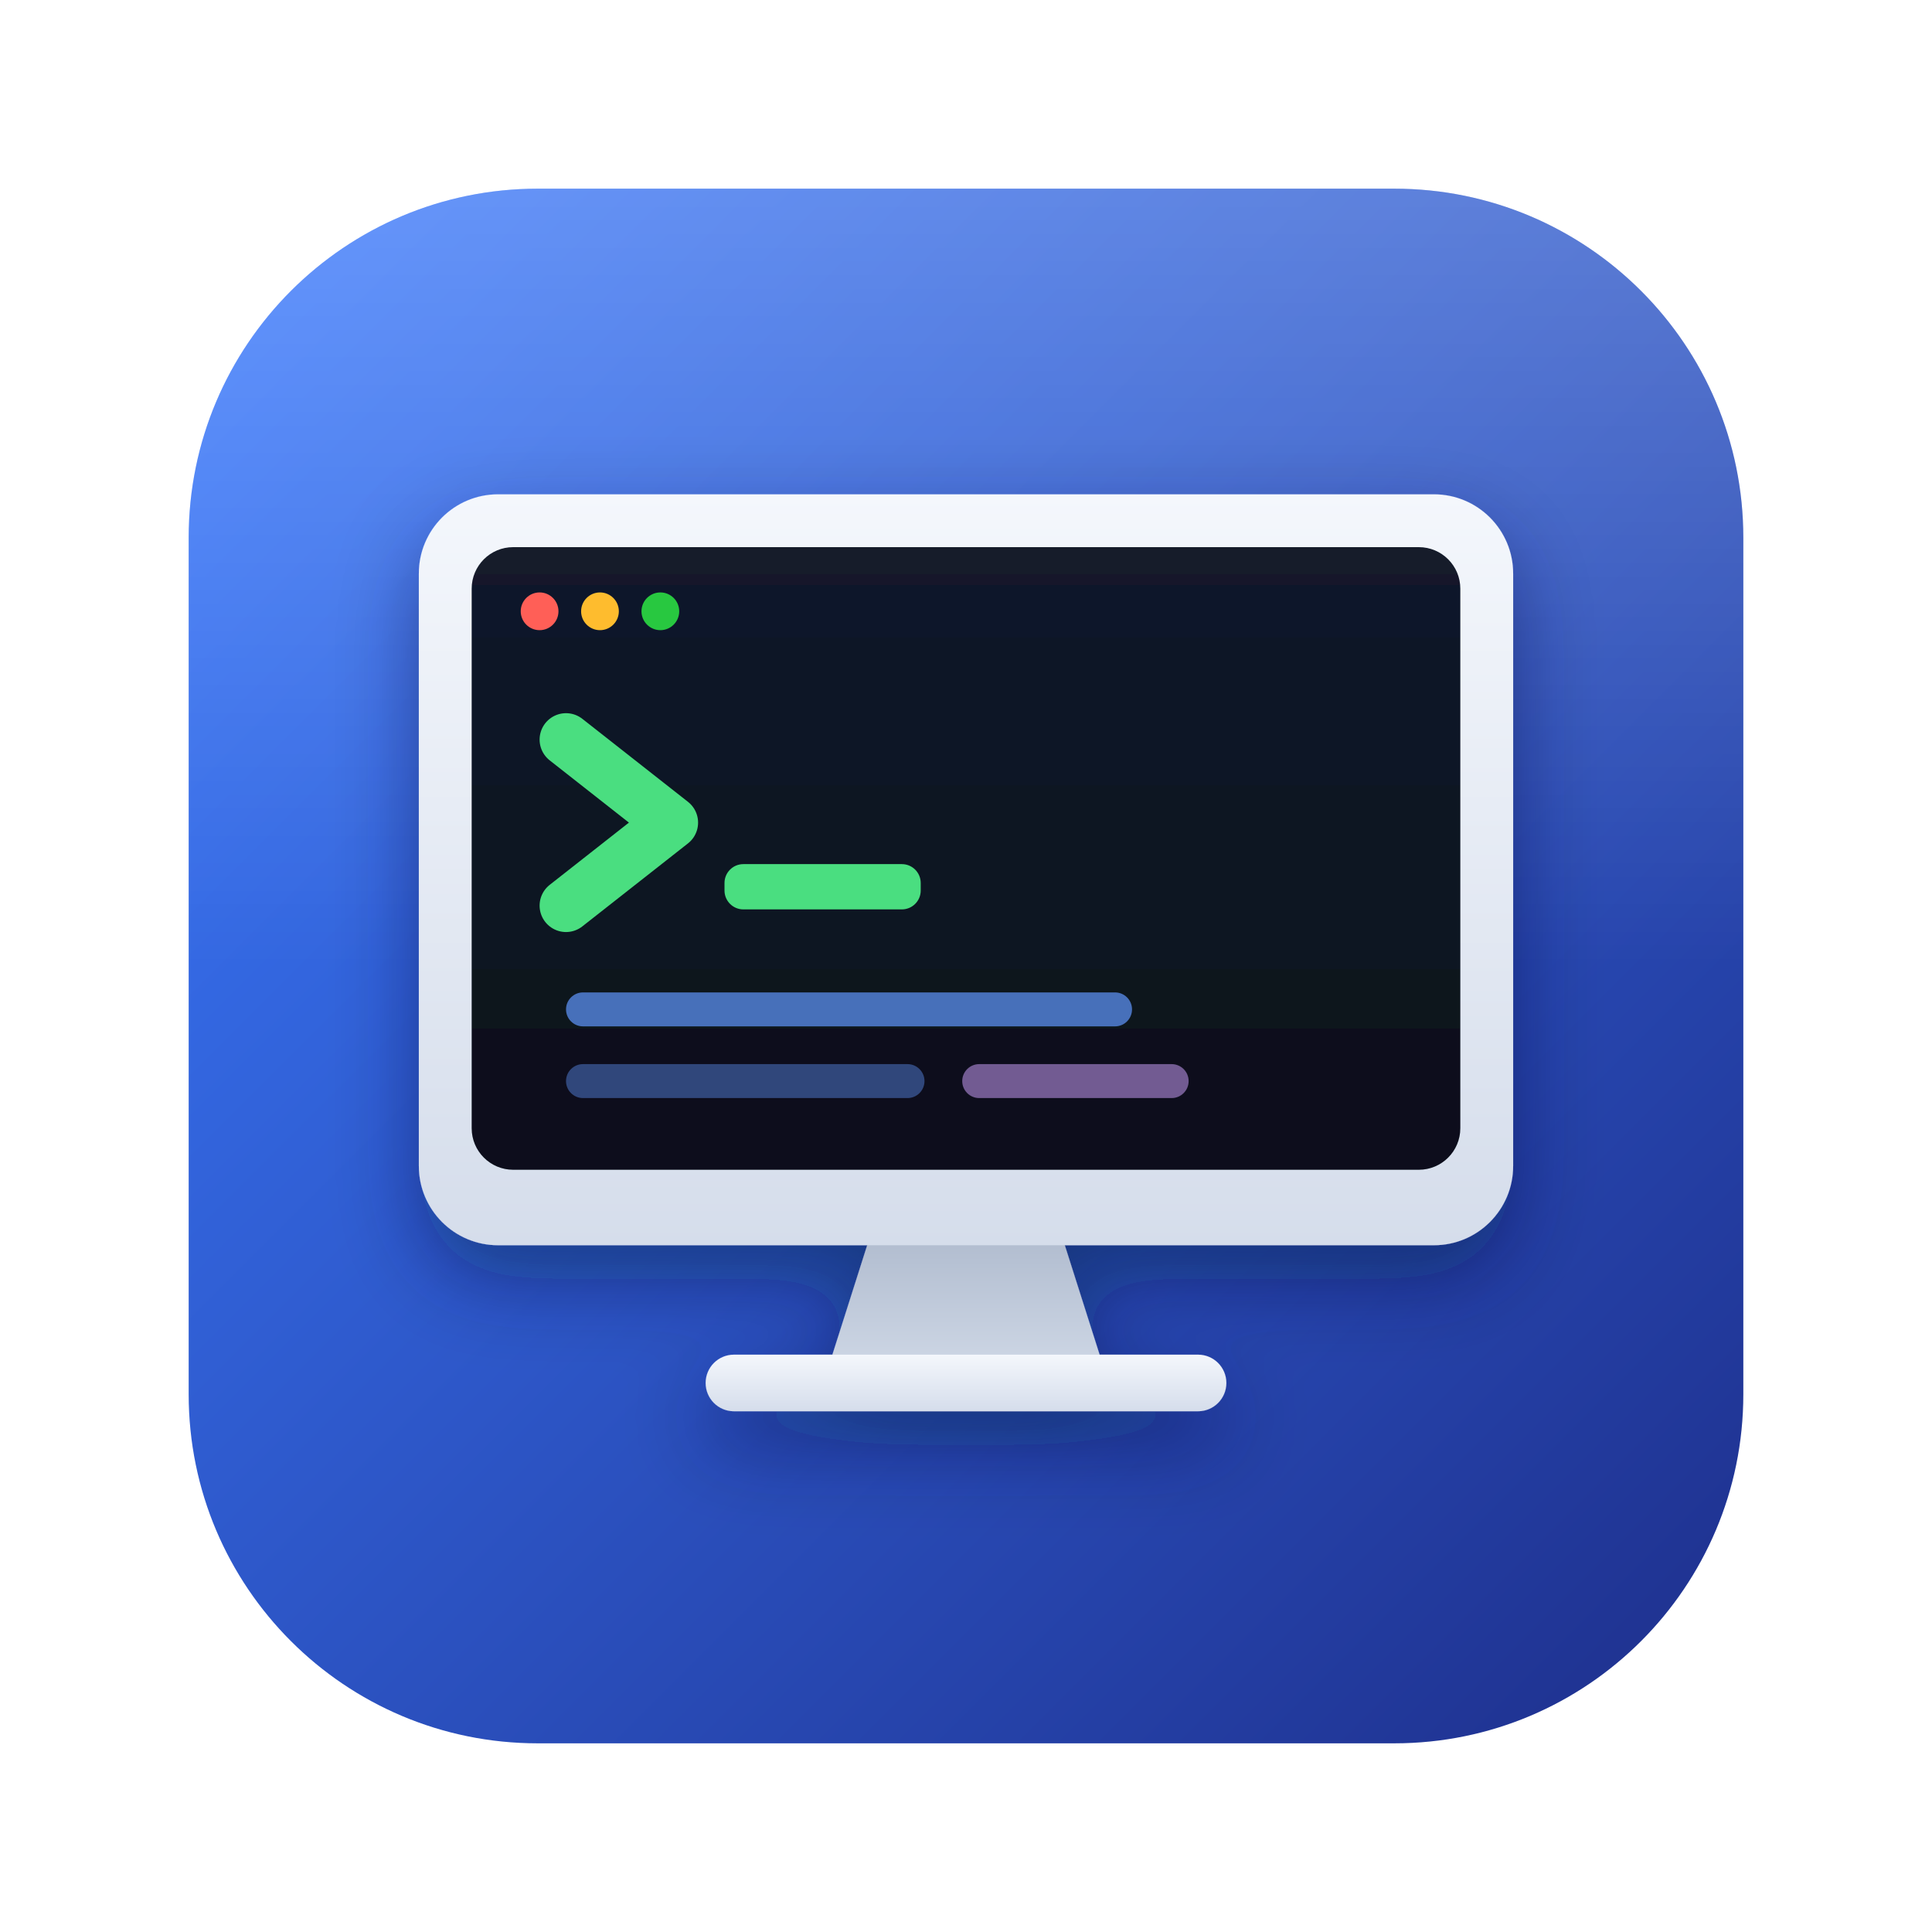
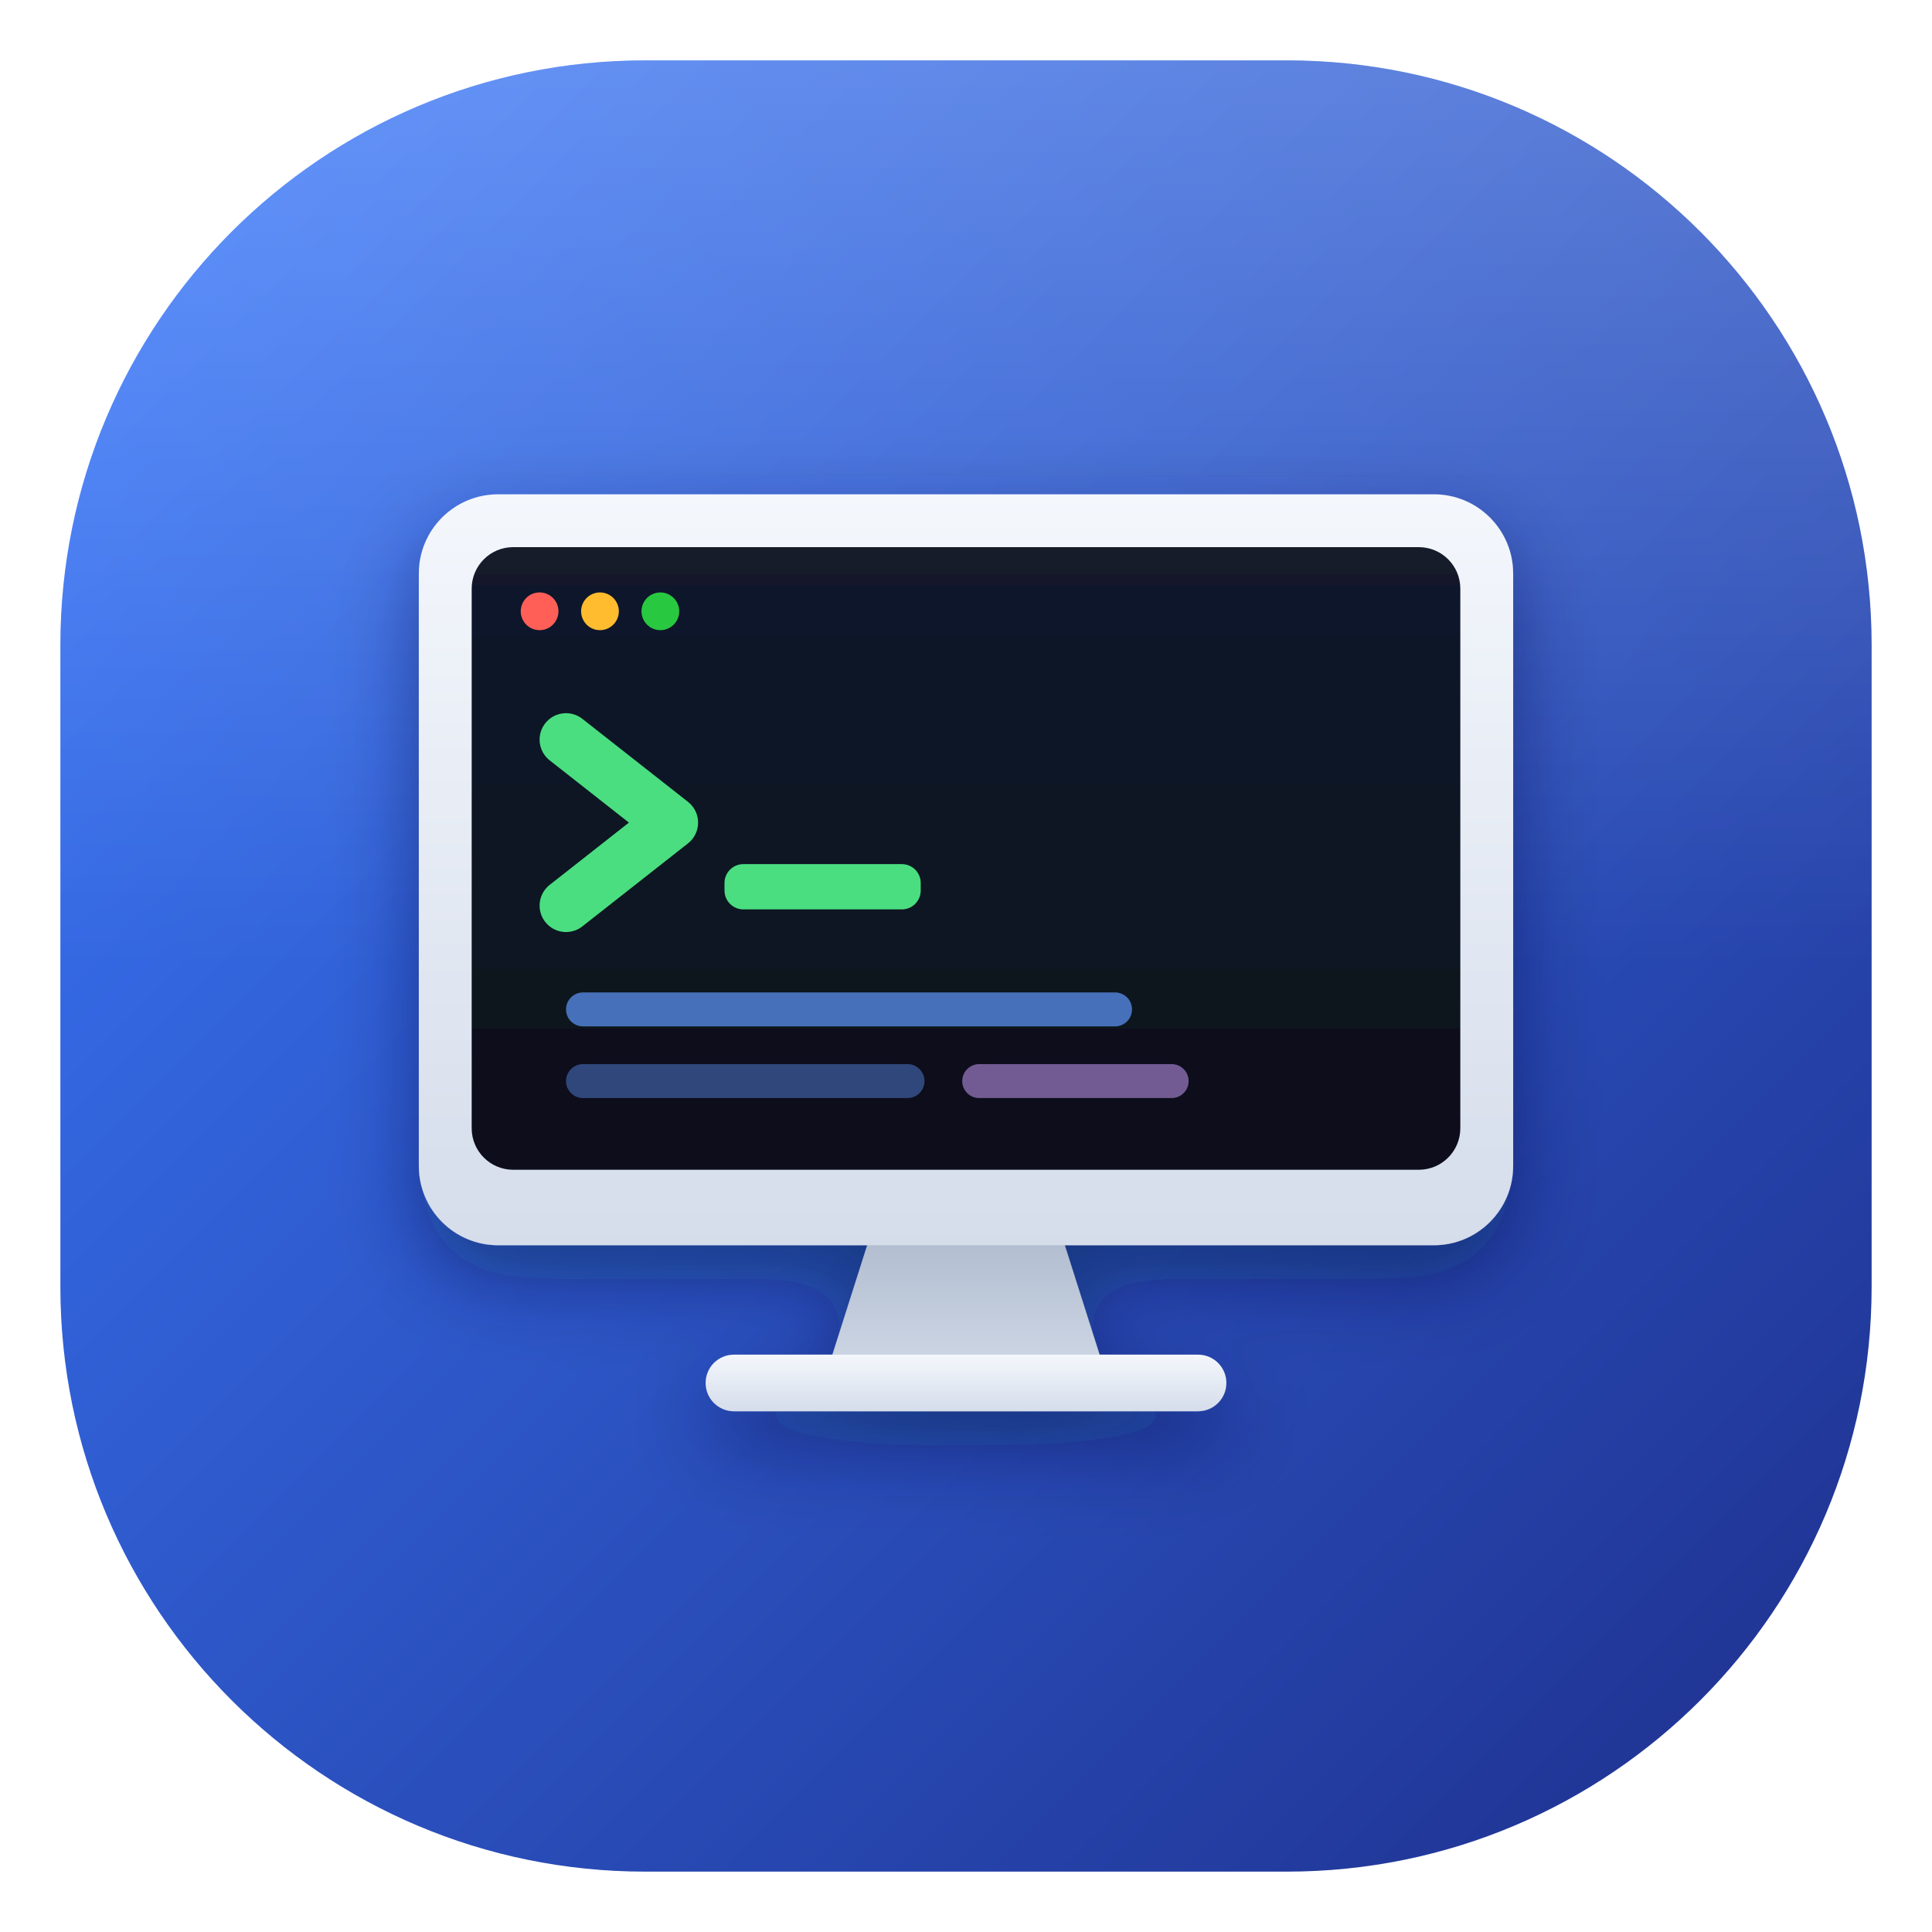
<svg xmlns="http://www.w3.org/2000/svg" width="1024" height="1024" viewBox="0 0 1024 1024">
  <defs>
    <linearGradient id="bg" x1="0" y1="0" x2="1" y2="1">
      <stop offset="0" stop-color="#3b7bff" />
      <stop offset="1" stop-color="#1e2f8c" />
    </linearGradient>
    <linearGradient id="gloss" x1="0" y1="0" x2="0" y2="1">
      <stop offset="0" stop-color="#ffffff" stop-opacity="0.22" />
      <stop offset="0.5" stop-color="#ffffff" stop-opacity="0" />
    </linearGradient>
    <linearGradient id="bezel" x1="0" y1="0" x2="0" y2="1">
      <stop offset="0" stop-color="#f4f7fc" />
      <stop offset="1" stop-color="#d5ddeb" />
    </linearGradient>
    <linearGradient id="screen" x1="0" y1="0" x2="0" y2="1">
      <stop offset="0" stop-color="#121a2b" />
      <stop offset="1" stop-color="#0a0f1a" />
    </linearGradient>
    <linearGradient id="stand" x1="0" y1="0" x2="0" y2="1">
      <stop offset="0" stop-color="#aab6ca" />
      <stop offset="1" stop-color="#cfd8e6" />
    </linearGradient>
    <filter id="shadow" x="-20%" y="-20%" width="140%" height="150%">
      <feDropShadow dx="0" dy="18" stdDeviation="22" flood-color="#0a1440" flood-opacity="0.45" />
    </filter>
  </defs>
-   <rect x="100" y="100" width="824" height="824" rx="185" fill="url(#bg)" />
-   <rect x="100" y="100" width="824" height="824" rx="185" fill="url(#gloss)" />
+   <rect x="32" y="32" width="960" height="960" rx="310" fill="url(#bg)" />
+   <rect x="32" y="32" width="960" height="960" rx="310" fill="url(#gloss)" />
  <g filter="url(#shadow)">
    <path d="M466 640 H558 L586 728 H438 Z" fill="url(#stand)" />
    <rect x="374" y="718" width="276" height="30" rx="15" fill="url(#bezel)" />
    <rect x="222" y="262" width="580" height="398" rx="42" fill="url(#bezel)" />
    <rect x="250" y="290" width="524" height="330" rx="22" fill="url(#screen)" />
  </g>
  <circle cx="286" cy="324" r="10" fill="#ff5f57" />
  <circle cx="318" cy="324" r="10" fill="#febc2e" />
  <circle cx="350" cy="324" r="10" fill="#28c840" />
  <polyline points="300,392 356,436 300,480" fill="none" stroke="#4ade80" stroke-width="28" stroke-linecap="round" stroke-linejoin="round" />
  <rect x="384" y="458" width="104" height="24" rx="10" fill="#4ade80" />
  <rect x="300" y="526" width="300" height="18" rx="9" fill="#5b8def" opacity="0.75" />
  <rect x="300" y="564" width="190" height="18" rx="9" fill="#5b8def" opacity="0.45" />
  <rect x="510" y="564" width="120" height="18" rx="9" fill="#c49bf2" opacity="0.55" />
</svg>
